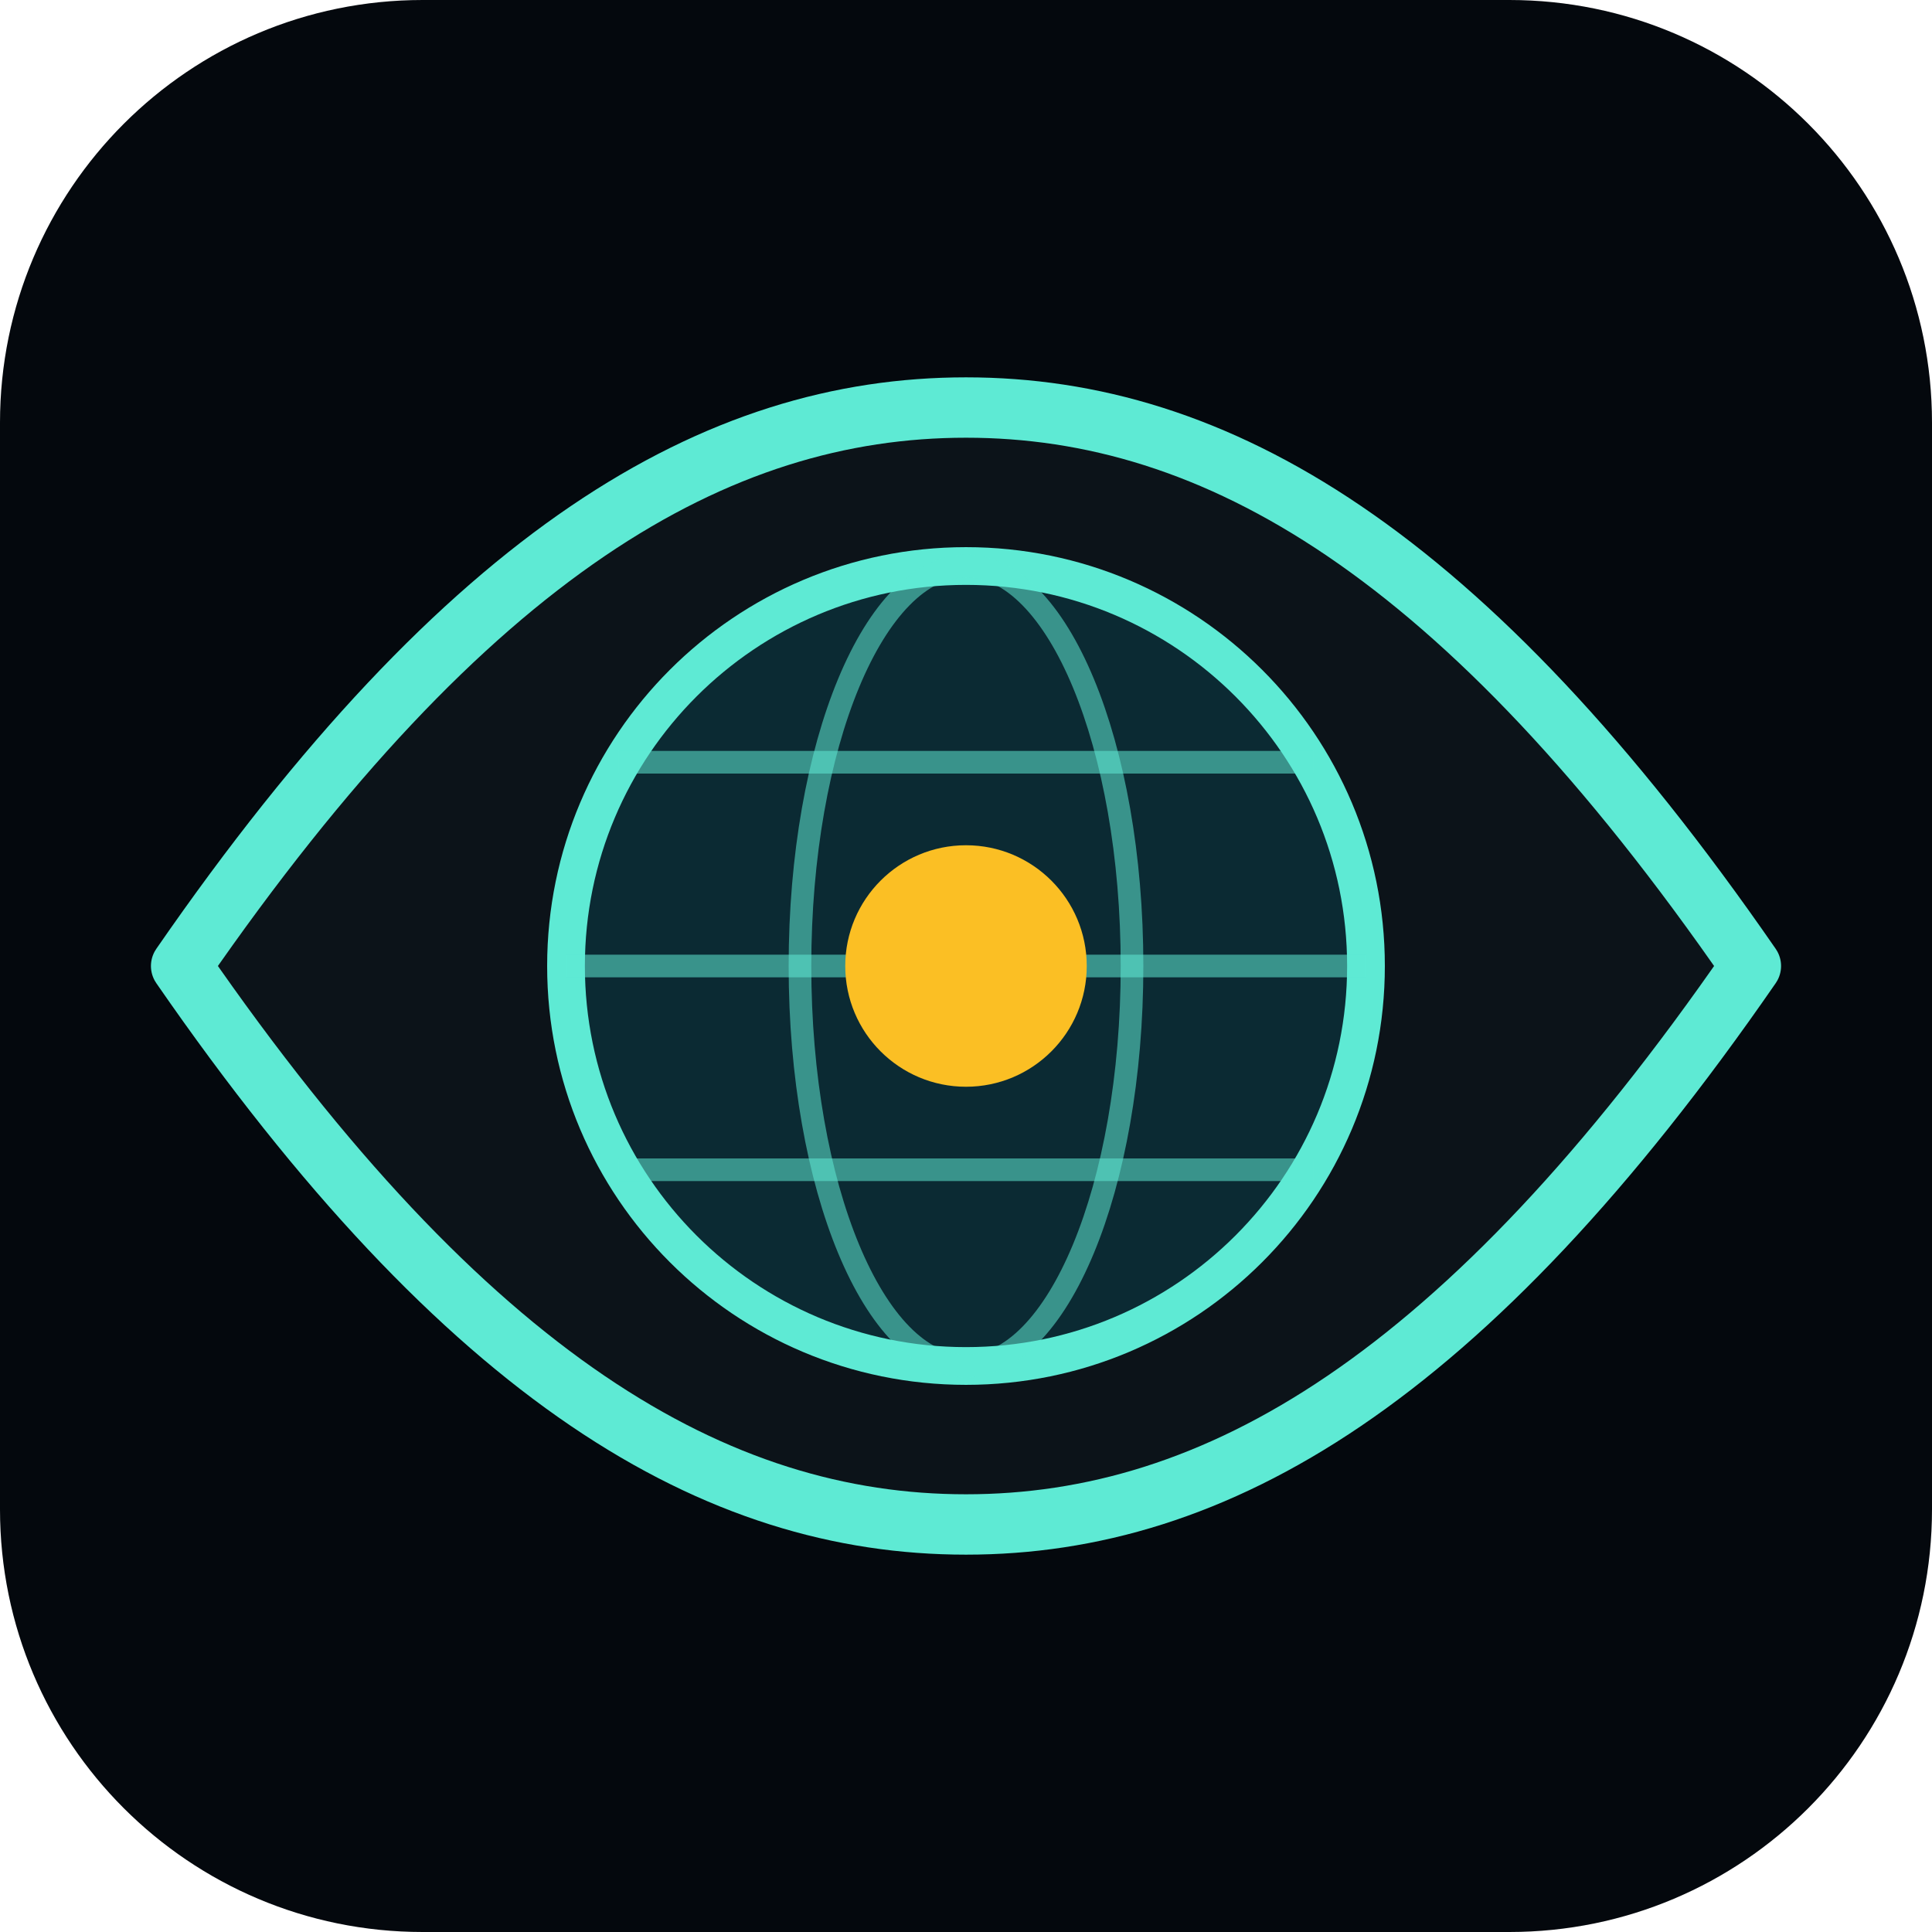
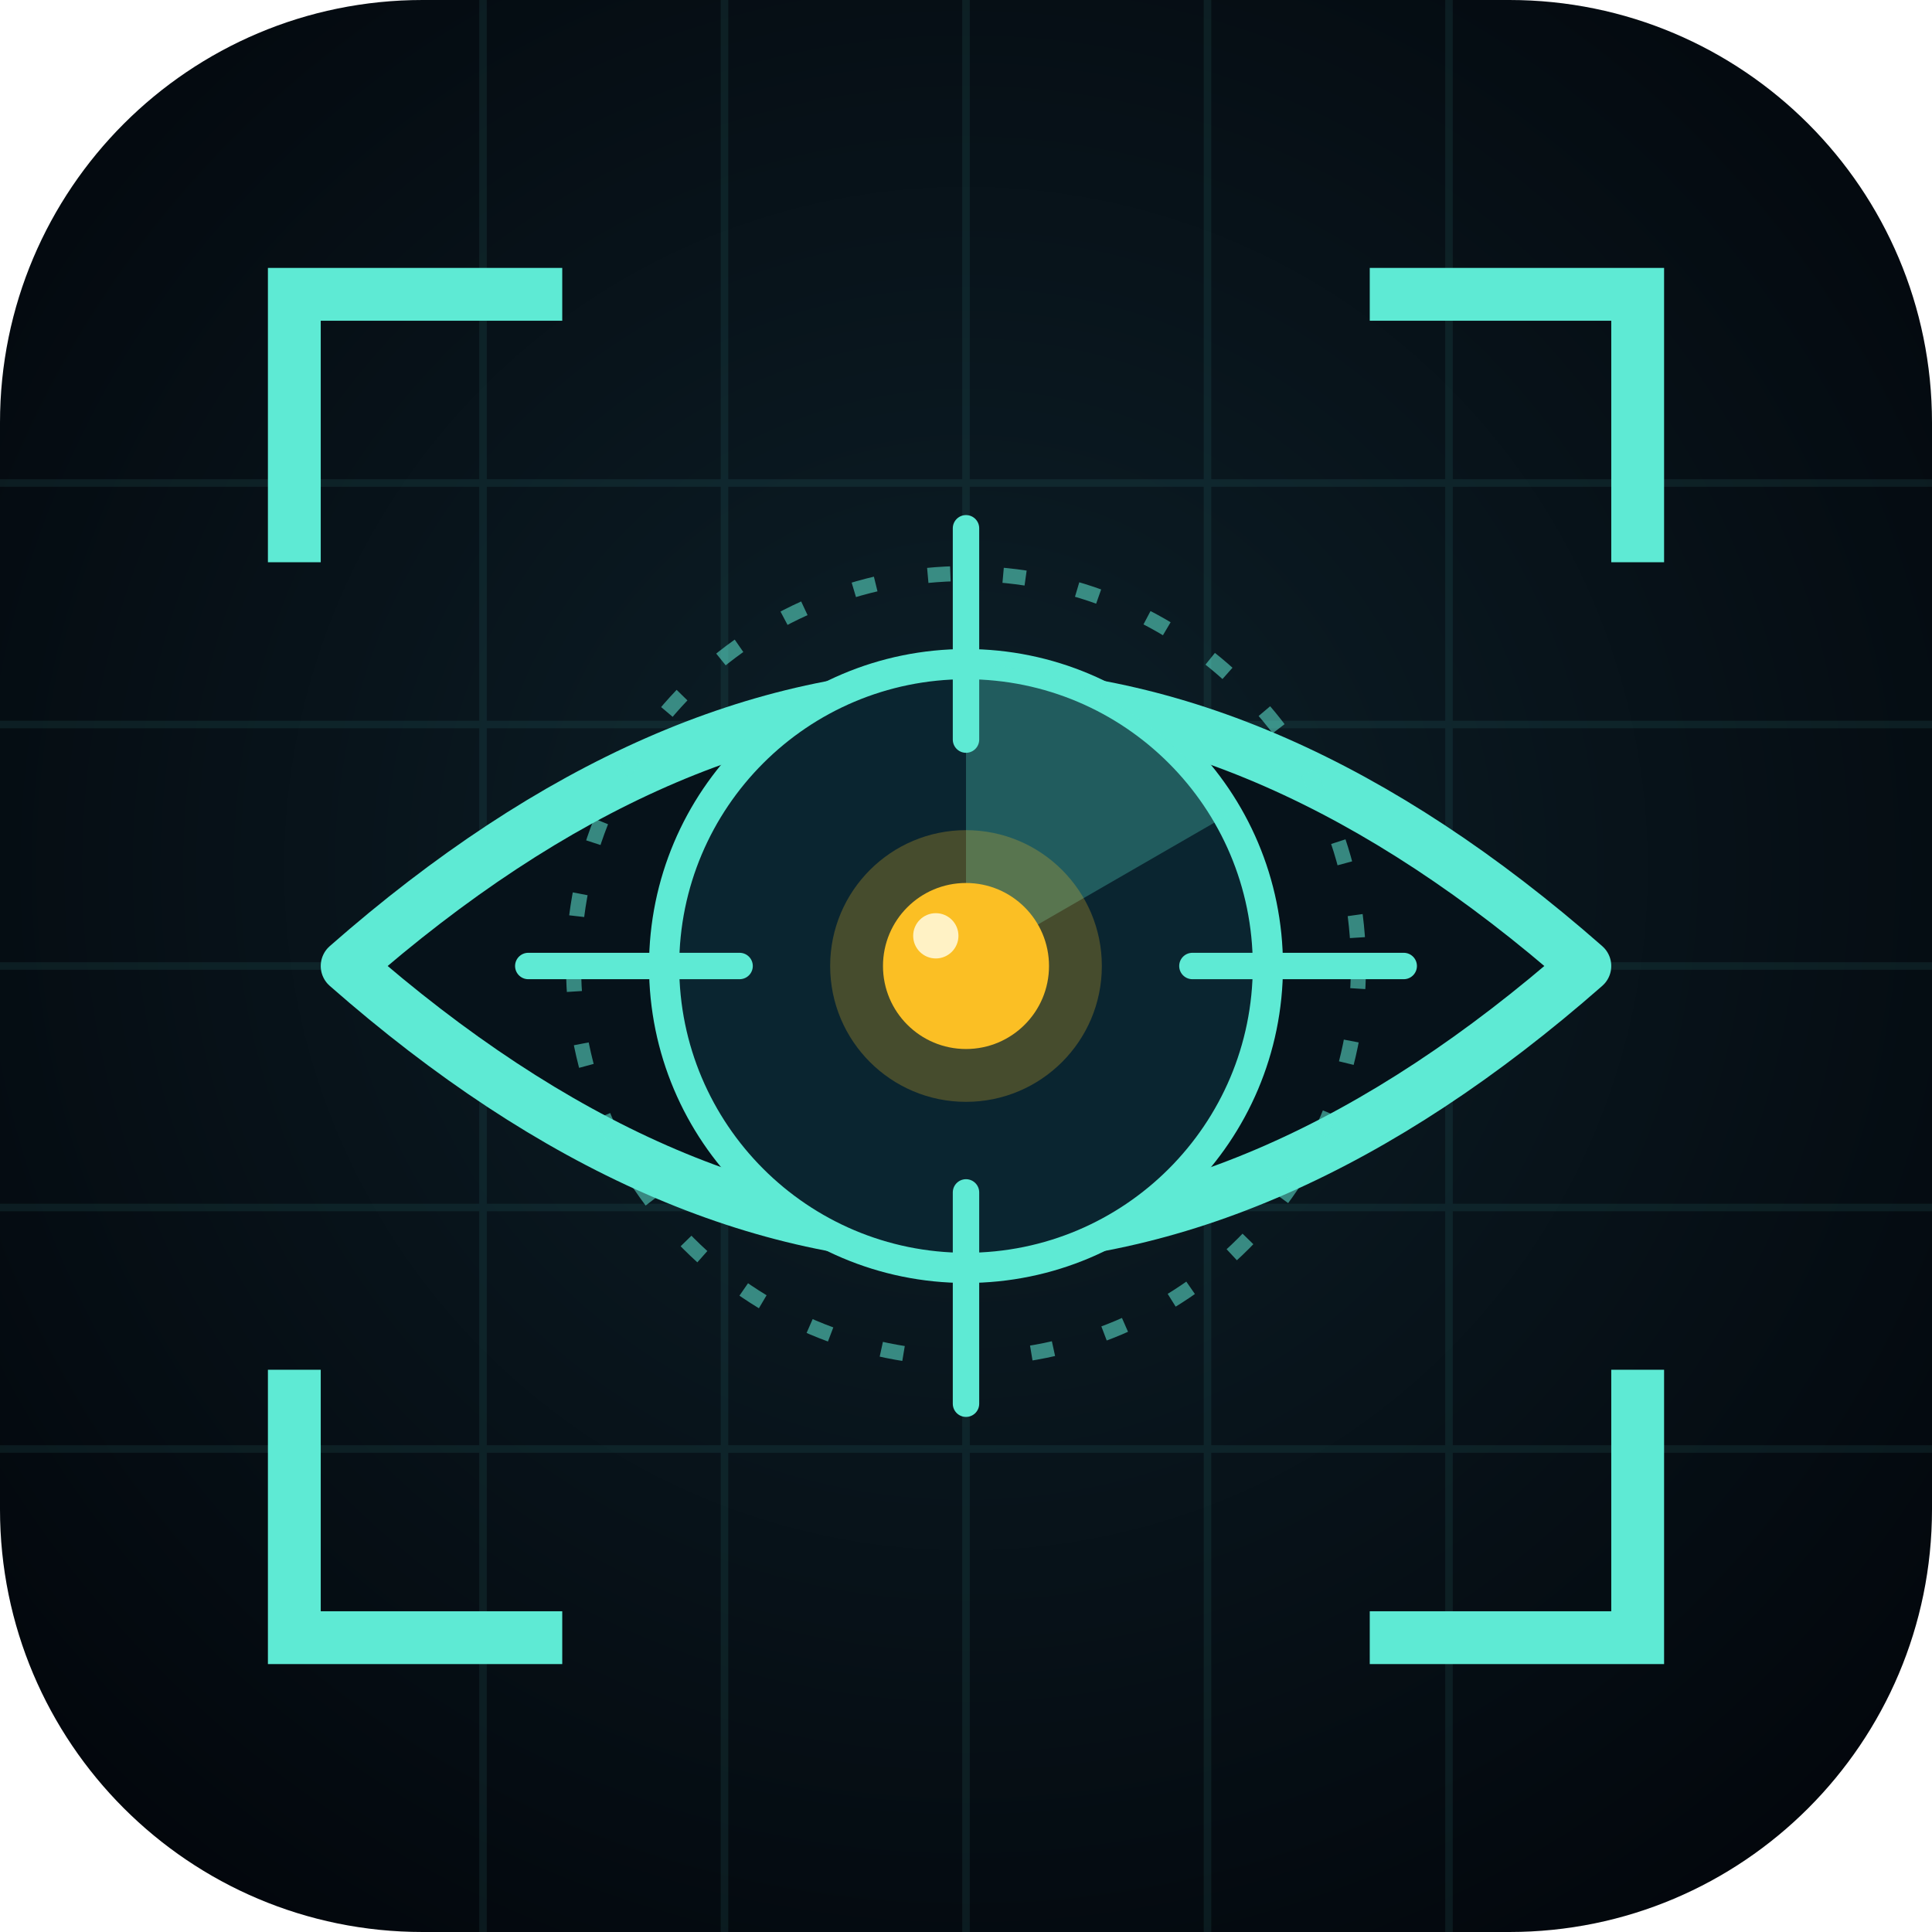
<svg xmlns="http://www.w3.org/2000/svg" viewBox="0 0 512 512">
-   <rect width="512" height="512" rx="112" fill="#04080d" />
-   <path d="M48 256C124 146 190 108 256 108s132 38 208 148c-76 110-142 148-208 148S124 366 48 256Z" fill="#0c1319" stroke="#5eead4" stroke-width="16" stroke-linejoin="round" />
-   <circle cx="256" cy="256" r="106" fill="#0b2a33" stroke="#5eead4" stroke-width="10" />
-   <ellipse cx="256" cy="256" rx="44" ry="106" fill="none" stroke="#5eead4" stroke-width="6" opacity=".55" />
-   <path d="M150 256h212M164 202h184M164 310h184" stroke="#5eead4" stroke-width="6" opacity=".55" />
-   <circle cx="256" cy="256" r="32" fill="#fbbf24" />
+   <defs>
+     <radialGradient id="bg" cx="50%" cy="45%" r="70%">
+       <stop offset="0" stop-color="#0d2029" />
+       <stop offset="1" stop-color="#02050a" />
+     </radialGradient>
+   </defs>
+   <rect width="512" height="512" rx="112" fill="url(#bg)" />
+   <g opacity=".08" stroke="#5eead4" stroke-width="2">
+     <path d="M0 128H512M0 192H512M0 256H512M0 320H512M0 384H512M128 0V512M192 0V512M256 0V512M320 0V512M384 0V512" />
+   </g>
+   <g fill="none" stroke="#5eead4" stroke-width="14" stroke-linecap="square">
+     <path d="M78 142V78H142M370 78H434V142M434 370V434H370M142 434H78V370" />
+   </g>
+   <path d="M92 256Q256 112 420 256Q256 400 92 256Z" fill="#06121a" stroke="#5eead4" stroke-width="14" stroke-linejoin="round" />
+   <circle cx="256" cy="256" r="80" fill="#0a2530" stroke="#5eead4" stroke-width="8" />
+   <path d="M256 256L256 176A80 80 0 0 1 325.3 216Z" fill="#5eead4" opacity=".28" />
+   <circle cx="256" cy="256" r="104" fill="none" stroke="#5eead4" stroke-width="4" stroke-dasharray="6 14" opacity=".55" />
+   <path d="M256 140V196M256 316V372M140 256H196M316 256H372" stroke="#5eead4" stroke-width="7" stroke-linecap="round" />
+   <circle cx="256" cy="256" r="36" fill="#fbbf24" opacity=".25" />
+   <circle cx="256" cy="256" r="22" fill="#fbbf24" />
+   <circle cx="248" cy="248" r="6" fill="#fff7d6" opacity=".9" />
</svg>
